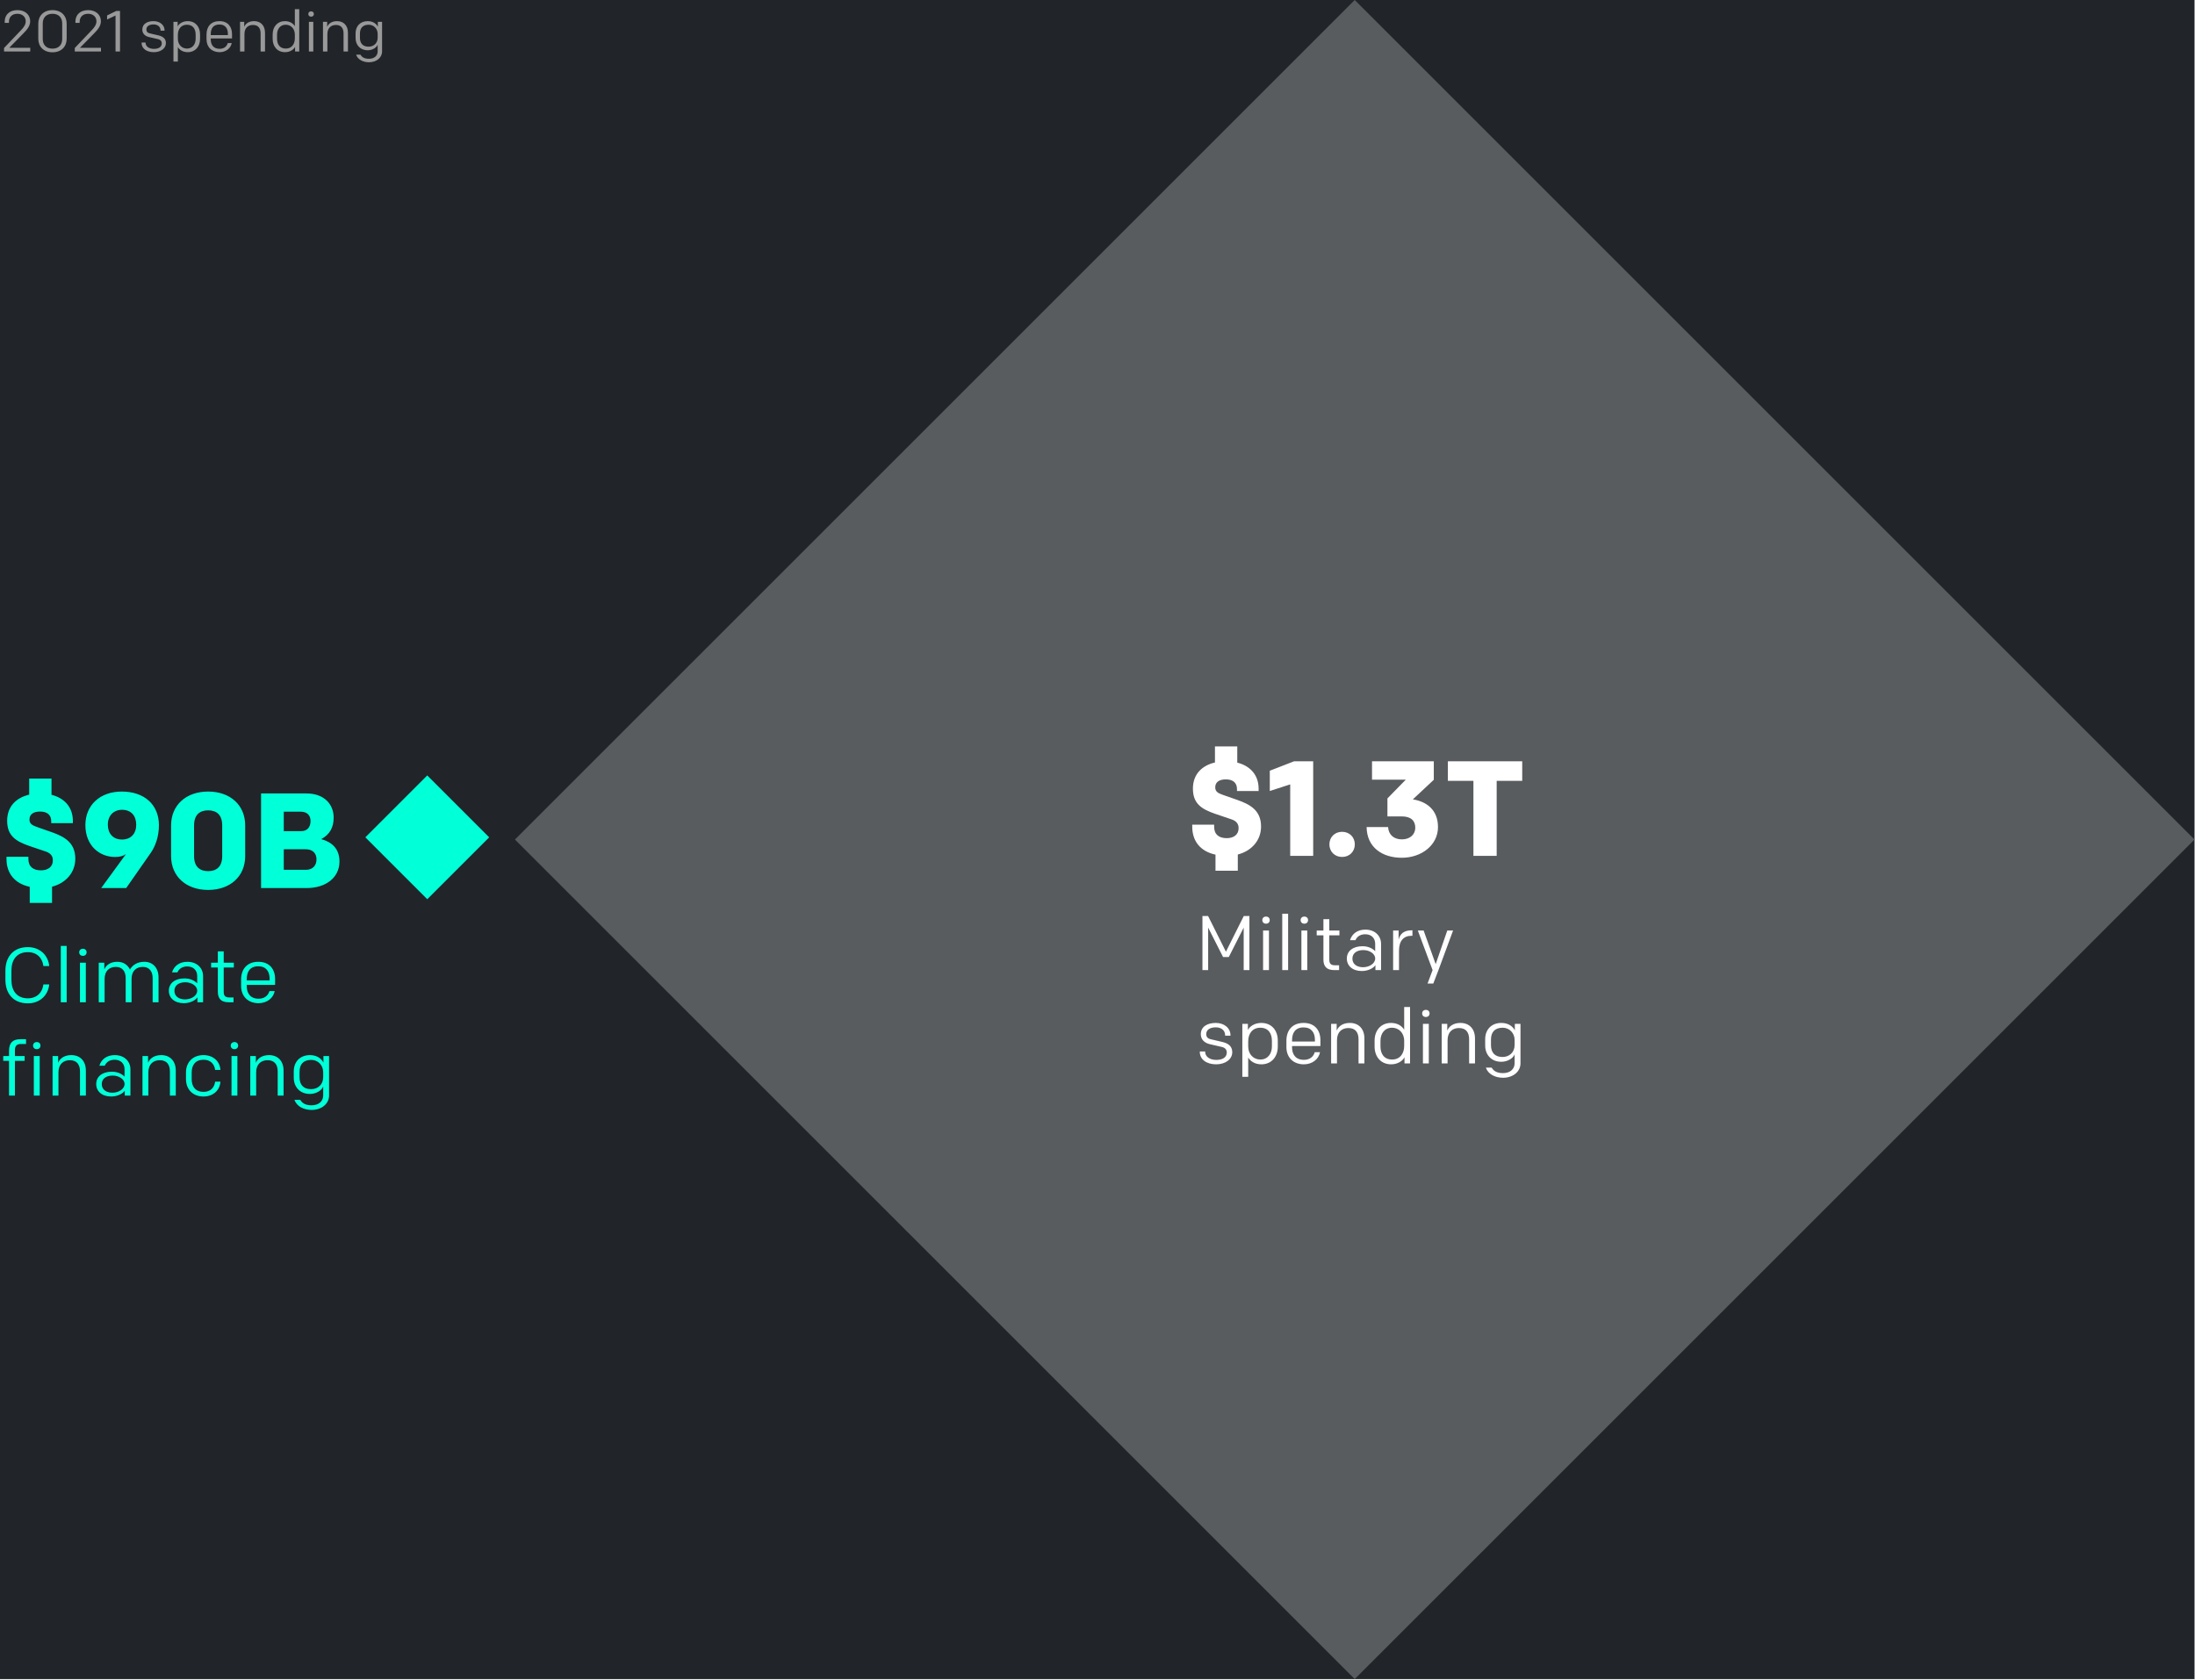
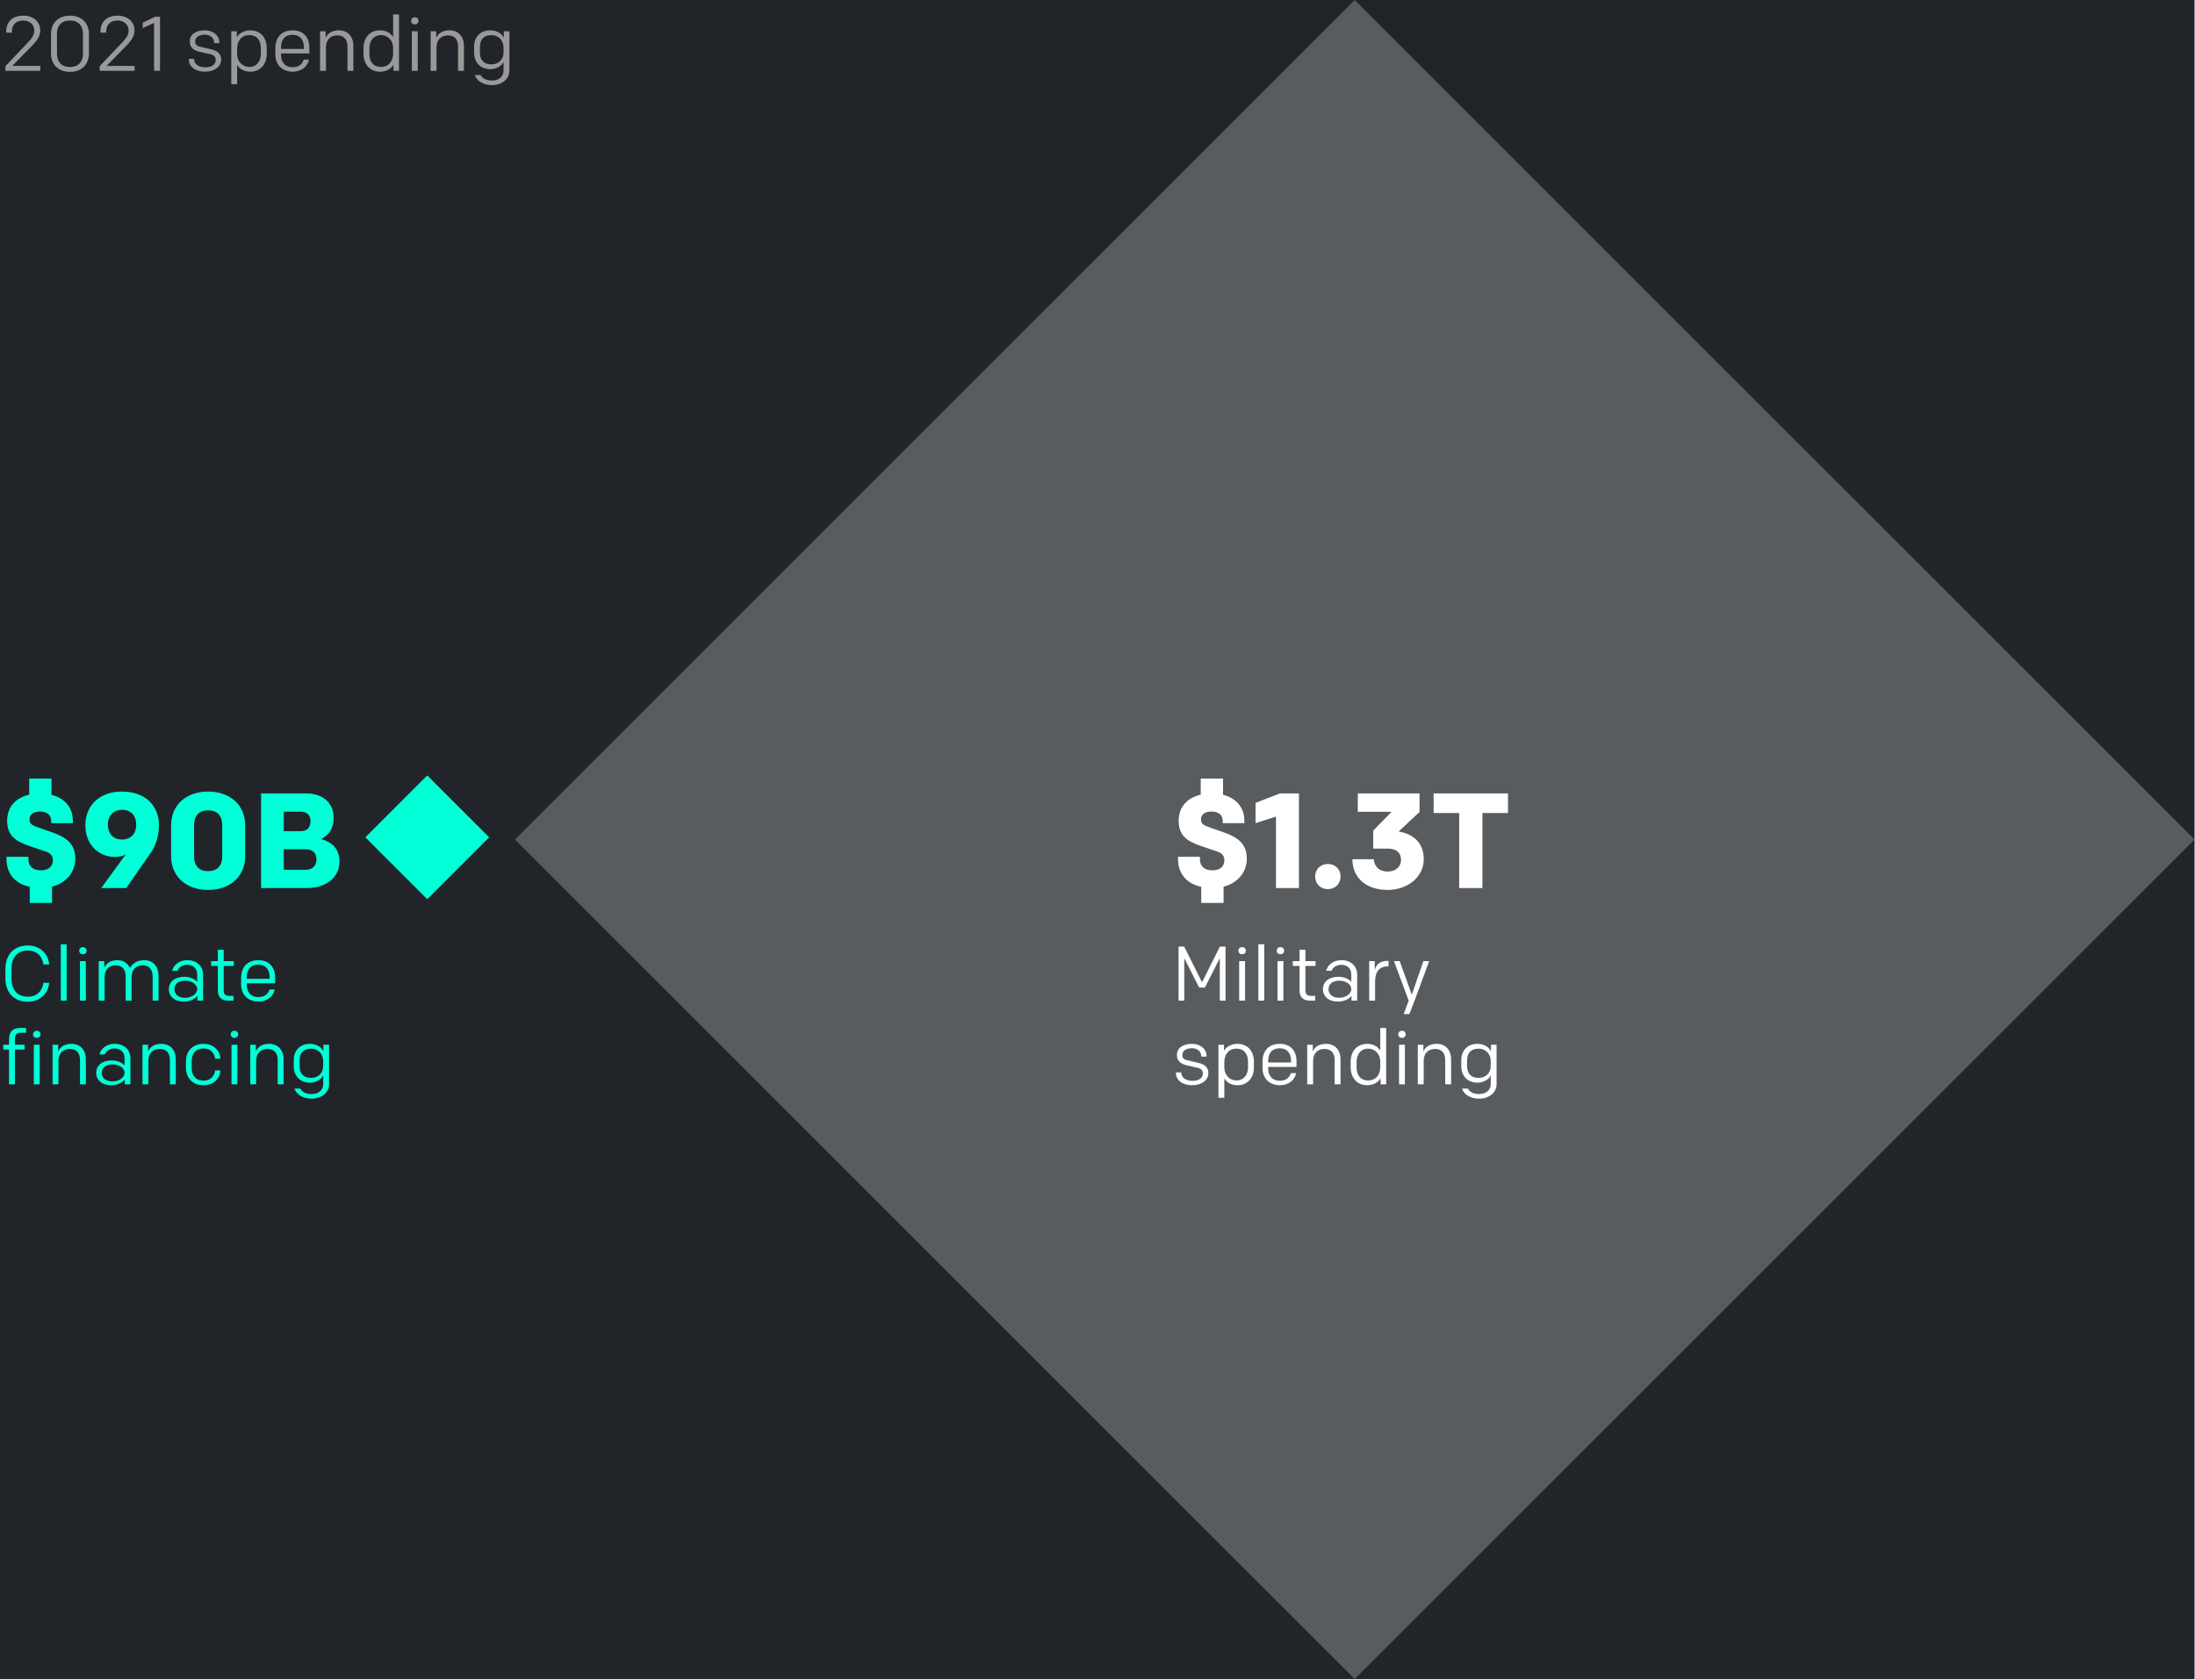
<svg xmlns="http://www.w3.org/2000/svg" width="682" height="522" fill="none">
  <path fill="#212529" d="M0 0h681.847v521.847H0z" />
  <path fill="#01FFD8" d="m132.751 241 19.239 19.239-19.239 19.239-19.239-19.239z" />
  <path fill="#595C5F" d="m420.923 0 260.923 260.923-260.923 260.923L160 260.923z" />
-   <path fill="#fff" d="M391.817 256.886c0 4.326-2.982 7.602-7.224 8.694v5.04h-6.93v-4.998c-4.662-1.008-7.224-4.158-7.224-8.694v-.63h6.804v.672c0 2.352 1.47 3.528 3.906 3.528 2.184 0 3.696-1.092 3.696-3.108 0-1.344-.714-2.226-2.184-2.73l-5.082-1.722c-4.41-1.512-6.93-3.276-6.93-7.854 0-4.536 2.898-7.182 6.846-8.106v-4.998h6.93v5.04c3.99 1.008 6.636 3.822 6.636 8.106v.714h-6.72v-.588c0-1.932-1.218-3.024-3.444-3.024-2.016 0-3.318.798-3.318 2.478 0 1.344.924 1.806 2.184 2.268l4.788 1.68c3.906 1.386 7.266 3.234 7.266 8.232ZM408.016 266h-7.14v-22.218l-6.342 2.058v-6.3l7.56-2.94h5.922V266Zm5.036-3.57c0-2.226 1.638-3.906 3.948-3.906s3.948 1.68 3.948 3.906-1.638 3.906-3.948 3.906-3.948-1.68-3.948-3.906Zm13.243-20.118V236.6h19.194v5.754l-6.51 6.09c4.032.63 7.812 3.066 7.812 8.61s-5.04 9.534-11.256 9.534c-6.006 0-10.836-3.192-10.92-9.534h6.678c.126 2.31 1.722 3.822 4.284 3.822 2.604 0 4.158-1.596 4.158-3.612 0-2.184-1.344-3.528-4.2-3.528h-4.452v-5.586l5.712-5.838h-10.5Zm23.569-5.712h23.1v6.09h-7.938V266h-7.224v-23.31h-7.938v-6.09Z" />
+   <path fill="#fff" d="M387.394 266.886c0 4.326-2.982 7.602-7.224 8.694v5.04h-6.93v-4.998c-4.662-1.008-7.224-4.158-7.224-8.694v-.63h6.804v.672c0 2.352 1.47 3.528 3.906 3.528 2.184 0 3.696-1.092 3.696-3.108 0-1.344-.714-2.226-2.184-2.73l-5.082-1.722c-4.41-1.512-6.93-3.276-6.93-7.854 0-4.536 2.898-7.182 6.846-8.106v-4.998h6.93v5.04c3.99 1.008 6.636 3.822 6.636 8.106v.714h-6.72v-.588c0-1.932-1.218-3.024-3.444-3.024-2.016 0-3.318.798-3.318 2.478 0 1.344.924 1.806 2.184 2.268l4.788 1.68c3.906 1.386 7.266 3.234 7.266 8.232ZM403.593 276h-7.14v-22.218l-6.342 2.058v-6.3l7.56-2.94h5.922V276Zm5.035-3.57c0-2.226 1.638-3.906 3.948-3.906s3.948 1.68 3.948 3.906-1.638 3.906-3.948 3.906-3.948-1.68-3.948-3.906Zm13.244-20.118V246.6h19.194v5.754l-6.51 6.09c4.032.63 7.812 3.066 7.812 8.61s-5.04 9.534-11.256 9.534c-6.006 0-10.836-3.192-10.92-9.534h6.678c.126 2.31 1.722 3.822 4.284 3.822 2.604 0 4.158-1.596 4.158-3.612 0-2.184-1.344-3.528-4.2-3.528h-4.452v-5.586l5.712-5.838h-10.5Zm23.569-5.712h23.1v6.09h-7.938V276h-7.224v-23.31h-7.938v-6.09Z" />
  <path fill="#01FFD8" d="M23.394 266.886c0 4.326-2.982 7.602-7.224 8.694v5.04H9.24v-4.998c-4.662-1.008-7.224-4.158-7.224-8.694v-.63H8.82v.672c0 2.352 1.47 3.528 3.906 3.528 2.184 0 3.696-1.092 3.696-3.108 0-1.344-.714-2.226-2.184-2.73l-5.082-1.722c-4.41-1.512-6.93-3.276-6.93-7.854 0-4.536 2.898-7.182 6.846-8.106v-4.998h6.93v5.04c3.99 1.008 6.636 3.822 6.636 8.106v.714h-6.72v-.588c0-1.932-1.218-3.024-3.444-3.024-2.016 0-3.318.798-3.318 2.478 0 1.344.924 1.806 2.184 2.268l4.788 1.68c3.906 1.386 7.266 3.234 7.266 8.232ZM39.214 276h-7.77l7.686-10.542c-.966.63-1.89.882-3.402.882-4.872 0-9.198-3.57-9.198-9.912 0-6.174 4.537-10.416 11.298-10.416 7.014 0 11.55 4.074 11.55 10.458 0 3.696-1.175 6.678-2.603 8.694L39.215 276Zm-1.301-15.078c2.772 0 4.41-1.848 4.41-4.578 0-2.646-1.428-4.662-4.41-4.662-2.646 0-4.41 1.848-4.41 4.62 0 2.688 1.553 4.62 4.41 4.62Zm26.758 15.666c-6.889 0-11.509-4.242-11.509-10.5v-9.576c0-6.258 4.62-10.5 11.509-10.5 6.887 0 11.507 4.242 11.507 10.5v9.576c0 6.258-4.62 10.5-11.507 10.5Zm4.367-20.076c0-3.234-1.721-4.662-4.367-4.662-2.647 0-4.369 1.428-4.369 4.662v9.576c0 3.234 1.723 4.662 4.369 4.662 2.645 0 4.367-1.428 4.367-4.662v-9.576Zm36.438 11.256c0 5.04-4.326 8.232-10.122 8.232H81.116v-29.4h14.07c5.544 0 8.484 3.36 8.484 7.518 0 3.108-1.26 5.292-3.864 6.678 3.192.882 5.67 2.856 5.67 6.972Zm-7.14-.672c0-1.974-1.26-3.15-3.36-3.15h-6.804v6.384h6.93c2.058 0 3.234-1.344 3.234-3.234Zm-10.164-8.778h5.376c1.89 0 2.94-1.218 2.94-3.15 0-1.806-1.134-2.898-3.024-2.898h-5.292v6.048Z" />
-   <path fill="#fff" d="M388.199 284.7v16.8h-1.776v-13.2l-4.632 9.144h-1.776l-4.632-9.144v13.2h-1.776v-16.8h1.752l5.544 11.088 5.544-11.088h1.752Zm4.249 16.8v-12.288h1.824V301.5h-1.824Zm-.24-15.528c0-.648.456-1.104 1.152-1.104s1.152.456 1.152 1.104c0 .648-.456 1.104-1.152 1.104s-1.152-.456-1.152-1.104Zm6.194 15.528v-17.52h1.824v17.52h-1.824Zm5.953 0v-12.288h1.824V301.5h-1.824Zm-.24-15.528c0-.648.456-1.104 1.152-1.104s1.152.456 1.152 1.104c0 .648-.456 1.104-1.152 1.104s-1.152-.456-1.152-1.104Zm11.953 15.528h-1.536c-2.352 0-3.336-1.176-3.336-3.264V290.7h-2.088v-1.488h2.088v-3.528h1.824v3.528h3.144v1.488h-3.144v7.536c0 1.248.456 1.776 1.824 1.776h1.224v1.488Zm13.036 0h-1.752v-1.536c-.528.864-2.184 1.824-4.224 1.824-2.904 0-4.656-1.632-4.656-3.864 0-2.376 1.944-3.84 4.872-3.84 1.944 0 3.24.816 3.936 1.536v-2.28c0-1.68-1.104-2.976-3.072-2.976-1.56 0-2.568.72-3.072 1.848h-1.68c.624-2.04 2.352-3.288 4.776-3.288 3.048 0 4.872 1.992 4.872 4.416v8.16Zm-5.592-.888c1.92 0 3.768-1.128 3.768-2.712 0-1.536-1.824-2.616-3.672-2.616-2.04 0-3.408.96-3.408 2.664 0 1.704 1.416 2.664 3.312 2.664Zm9.34.888v-12.288h1.704v2.832c.456-1.896 1.776-2.904 4.008-2.904h.288v1.704h-.36c-2.328 0-3.816 1.536-3.816 4.632v6.024h-1.824Zm12.48 4.176h-1.776l1.56-4.176-4.584-12.288h1.8l3.744 10.44 3.6-10.44h1.8L446.94 301.5l-1.608 4.176Zm-67.453 25.112c-2.976 0-5.088-1.488-5.088-3.864v-.12h1.656v.072c0 1.536 1.44 2.544 3.456 2.544 1.896 0 3.264-.744 3.264-2.328 0-.864-.552-1.488-1.536-1.704l-3.648-.84c-1.824-.408-2.88-1.512-2.88-3.12 0-2.304 1.944-3.504 4.656-3.504 2.568 0 4.56 1.56 4.56 3.84v.12h-1.656v-.072c0-1.512-1.104-2.52-2.928-2.52-1.704 0-2.952.72-2.952 2.088 0 .84.408 1.368 1.296 1.584l3.768.888c1.896.456 3.024 1.392 3.024 3.168 0 2.184-2.112 3.768-4.992 3.768Zm9.945 3.888H386v-16.464h1.728v1.92c.528-1.128 2.112-2.208 4.152-2.208 3.288 0 5.136 2.376 5.136 5.496v1.872c0 3.192-1.992 5.496-5.088 5.496-1.92 0-3.36-.864-4.104-2.112v6Zm7.368-9.456v-1.728c0-2.256-1.08-4.08-3.624-4.08-2.424 0-3.744 1.848-3.744 4.224v1.584c0 2.52 1.728 4.08 3.768 4.08 2.328 0 3.6-1.824 3.6-4.08Zm9.929 5.568c-3.192 0-5.424-2.04-5.424-5.352v-1.968c0-3.336 1.896-5.544 5.352-5.544 3.504 0 5.208 2.328 5.208 5.352v1.824h-8.808v.432c0 2.136 1.104 3.864 3.672 3.864 1.848 0 2.976-.984 3.384-2.376h1.632c-.408 2.208-2.448 3.768-5.016 3.768Zm-3.672-7.464v.384h7.104v-.576c0-2.184-1.104-3.816-3.504-3.816-2.64 0-3.6 1.752-3.6 4.008Zm12.137 7.176v-12.288h1.728v2.088c.576-1.392 1.968-2.376 4.104-2.376 2.76 0 4.512 1.872 4.512 4.824v7.752h-1.824v-7.488c0-2.088-.936-3.504-3.144-3.504-2.016 0-3.552 1.224-3.552 3.768v7.224h-1.824Zm22.702-17.52h1.824v17.52h-1.728v-1.92c-.528 1.128-2.112 2.208-4.152 2.208-3.24 0-5.136-2.424-5.136-5.496v-1.872c0-3.192 1.992-5.496 5.088-5.496 1.92 0 3.36.864 4.104 2.112v-7.056Zm-7.368 10.512v1.728c0 2.256 1.08 4.08 3.624 4.08 2.424 0 3.744-1.848 3.744-4.224v-1.584c0-2.52-1.728-4.08-3.768-4.08-2.328 0-3.6 1.824-3.6 4.08Zm13.192 7.008v-12.288h1.824V330.5h-1.824Zm-.24-15.528c0-.648.456-1.104 1.152-1.104s1.152.456 1.152 1.104c0 .648-.456 1.104-1.152 1.104s-1.152-.456-1.152-1.104Zm6.074 15.528v-12.288h1.728v2.088c.576-1.392 1.968-2.376 4.104-2.376 2.76 0 4.512 1.872 4.512 4.824v7.752h-1.824v-7.488c0-2.088-.936-3.504-3.144-3.504-2.016 0-3.552 1.224-3.552 3.768v7.224h-1.824Zm19.053 4.464c-2.448 0-4.656-1.128-5.328-3.144h1.8c.672 1.176 1.848 1.704 3.528 1.704 2.136 0 3.6-1.2 3.6-3.072v-2.784c-.384 1.128-2.064 2.328-4.128 2.328-3.192 0-5.016-2.28-5.016-5.016v-2.04c0-2.784 1.8-5.016 5.04-5.016 2.304 0 3.672 1.248 4.176 2.328v-2.04h1.752V330.5c0 2.544-2.304 4.464-5.424 4.464Zm-.168-6.456c2.088 0 3.768-1.392 3.768-3.72v-1.584c0-2.088-1.584-3.792-3.696-3.792-2.4 0-3.648 1.32-3.648 3.672v1.752c0 2.304 1.224 3.672 3.576 3.672Z" />
-   <path fill="#01FFD8" d="M8.664 311.836c-4.632 0-6.984-3.144-6.984-7.32v-2.832c0-4.176 2.352-7.32 6.984-7.32 3.888 0 6.36 2.712 6.624 5.88h-1.8c-.288-2.304-1.824-4.32-4.848-4.32-3.432 0-5.088 2.4-5.088 5.688v2.976c0 3.288 1.656 5.688 5.088 5.688 3.024 0 4.56-2.016 4.848-4.32h1.8c-.264 3.168-2.736 5.88-6.624 5.88Zm10.228-.336v-17.52h1.824v17.52h-1.824Zm5.953 0v-12.288h1.824V311.5h-1.824Zm-.24-15.528c0-.648.456-1.104 1.152-1.104s1.152.456 1.152 1.104c0 .648-.456 1.104-1.152 1.104s-1.152-.456-1.152-1.104Zm6.073 15.528v-12.288h1.728v2.088c.576-1.392 1.92-2.376 4.056-2.376 1.824 0 3.216.912 3.912 2.4.84-1.44 2.328-2.4 4.464-2.4 2.688 0 4.416 1.92 4.416 4.824v7.752H47.43v-7.488c0-2.088-1.032-3.504-3.048-3.504s-3.504 1.224-3.504 3.768v7.224h-1.824v-7.488c0-2.088-1.032-3.504-3.048-3.504s-3.504 1.224-3.504 3.768v7.224h-1.824Zm32.416 0h-1.752v-1.536c-.528.864-2.184 1.824-4.224 1.824-2.904 0-4.656-1.632-4.656-3.864 0-2.376 1.944-3.84 4.872-3.84 1.944 0 3.24.816 3.936 1.536v-2.28c0-1.68-1.104-2.976-3.072-2.976-1.56 0-2.568.72-3.072 1.848h-1.68c.624-2.04 2.352-3.288 4.776-3.288 3.048 0 4.872 1.992 4.872 4.416v8.16Zm-5.592-.888c1.92 0 3.768-1.128 3.768-2.712 0-1.536-1.824-2.616-3.672-2.616-2.04 0-3.408.96-3.408 2.664 0 1.704 1.416 2.664 3.312 2.664Zm15.056.888h-1.536c-2.352 0-3.336-1.176-3.336-3.264V300.7h-2.088v-1.488h2.088v-3.528h1.824v3.528h3.144v1.488H69.51v7.536c0 1.248.456 1.776 1.824 1.776h1.224v1.488Zm7.78.288c-3.192 0-5.424-2.04-5.424-5.352v-1.968c0-3.336 1.896-5.544 5.352-5.544 3.504 0 5.208 2.328 5.208 5.352v1.824h-8.808v.432c0 2.136 1.104 3.864 3.672 3.864 1.848 0 2.976-.984 3.384-2.376h1.632c-.408 2.208-2.448 3.768-5.016 3.768Zm-3.672-7.464v.384h7.104v-.576c0-2.184-1.104-3.816-3.504-3.816-2.64 0-3.6 1.752-3.6 4.008ZM2.808 340.5v-10.8h-1.8v-1.488h1.8v-1.632c0-2.376 1.056-3.6 3.552-3.6h1.728v1.488H6.504c-1.296 0-1.872.6-1.872 1.968v1.776h3.024v1.488H4.632v10.8H2.808Zm7.704 0v-12.288h1.824V340.5h-1.824Zm-.24-15.528c0-.648.456-1.104 1.152-1.104s1.152.456 1.152 1.104c0 .648-.456 1.104-1.152 1.104s-1.152-.456-1.152-1.104Zm6.063 15.528v-12.288h1.728v2.088c.576-1.392 1.968-2.376 4.104-2.376 2.76 0 4.512 1.872 4.512 4.824v7.752h-1.824v-7.488c0-2.088-.936-3.504-3.144-3.504-2.016 0-3.552 1.224-3.552 3.768v7.224h-1.824Zm24.189 0h-1.752v-1.536c-.528.864-2.184 1.824-4.224 1.824-2.904 0-4.656-1.632-4.656-3.864 0-2.376 1.944-3.84 4.872-3.84 1.944 0 3.24.816 3.936 1.536v-2.28c0-1.68-1.104-2.976-3.072-2.976-1.56 0-2.568.72-3.072 1.848h-1.68c.624-2.04 2.352-3.288 4.776-3.288 3.048 0 4.872 1.992 4.872 4.416v8.16Zm-5.592-.888c1.92 0 3.768-1.128 3.768-2.712 0-1.536-1.824-2.616-3.672-2.616-2.04 0-3.408.96-3.408 2.664 0 1.704 1.416 2.664 3.312 2.664Zm9.34.888v-12.288H46v2.088c.576-1.392 1.968-2.376 4.104-2.376 2.76 0 4.512 1.872 4.512 4.824v7.752h-1.824v-7.488c0-2.088-.936-3.504-3.144-3.504-2.016 0-3.552 1.224-3.552 3.768v7.224h-1.824Zm18.958.288c-3.408 0-5.448-2.304-5.448-5.4v-2.064c0-3.096 2.04-5.4 5.448-5.4 3.096 0 5.111 2.016 5.256 4.608h-1.633c-.24-1.656-1.271-3.168-3.6-3.168-2.52 0-3.696 1.632-3.696 3.936v2.112c0 2.304 1.176 3.936 3.697 3.936 2.328 0 3.36-1.512 3.6-3.168h1.632c-.145 2.592-2.16 4.608-5.257 4.608Zm8.701-.288v-12.288h1.824V340.5h-1.824Zm-.24-15.528c0-.648.456-1.104 1.152-1.104s1.152.456 1.152 1.104c0 .648-.456 1.104-1.152 1.104s-1.152-.456-1.152-1.104Zm6.073 15.528v-12.288h1.728v2.088c.576-1.392 1.968-2.376 4.104-2.376 2.76 0 4.512 1.872 4.512 4.824v7.752h-1.824v-7.488c0-2.088-.936-3.504-3.144-3.504-2.016 0-3.552 1.224-3.552 3.768v7.224h-1.824Zm19.054 4.464c-2.448 0-4.656-1.128-5.328-3.144h1.8c.672 1.176 1.848 1.704 3.528 1.704 2.136 0 3.6-1.2 3.6-3.072v-2.784c-.384 1.128-2.064 2.328-4.128 2.328-3.192 0-5.016-2.28-5.016-5.016v-2.04c0-2.784 1.8-5.016 5.04-5.016 2.304 0 3.672 1.248 4.176 2.328v-2.04h1.752V340.5c0 2.544-2.304 4.464-5.424 4.464Zm-.168-6.456c2.088 0 3.768-1.392 3.768-3.72v-1.584c0-2.088-1.584-3.792-3.696-3.792-2.4 0-3.648 1.32-3.648 3.672v1.752c0 2.304 1.224 3.672 3.576 3.672Z" />
-   <path fill="#999" d="M1.26 16v-1.08l5.328-5.598c.882-.918 1.404-1.746 1.404-2.718 0-1.404-1.098-2.322-2.574-2.322-1.602 0-2.646.918-2.646 2.538v.288H1.458v-.342c0-2.304 1.62-3.618 3.96-3.618 2.286 0 3.96 1.35 3.96 3.456 0 1.53-1.062 2.7-2.07 3.726l-4.446 4.536h6.534V16H1.26Zm15.045.252c-2.772 0-4.41-1.8-4.41-4.194V7.342c0-2.394 1.638-4.194 4.41-4.194 2.772 0 4.41 1.8 4.41 4.194v4.716c0 2.394-1.638 4.194-4.41 4.194Zm0-1.134c1.962 0 3.024-1.224 3.024-3.006V7.288c0-1.782-1.062-3.006-3.024-3.006S13.28 5.506 13.28 7.288v4.824c0 1.782 1.062 3.006 3.024 3.006Zm6.928.882v-1.08l5.328-5.598c.882-.918 1.404-1.746 1.404-2.718 0-1.404-1.098-2.322-2.574-2.322-1.602 0-2.646.918-2.646 2.538v.288H23.43v-.342c0-2.304 1.62-3.618 3.96-3.618 2.286 0 3.96 1.35 3.96 3.456 0 1.53-1.062 2.7-2.07 3.726l-4.446 4.536h6.534V16h-8.136Zm12.666 0V4.822L33.27 6.064v-1.26L36.133 3.4h1.152V16h-1.386Zm11.904.216c-2.232 0-3.816-1.116-3.816-2.898v-.09h1.242v.054c0 1.152 1.08 1.908 2.592 1.908 1.422 0 2.448-.558 2.448-1.746 0-.648-.414-1.116-1.152-1.278l-2.736-.63c-1.368-.306-2.16-1.134-2.16-2.34 0-1.728 1.458-2.628 3.492-2.628 1.926 0 3.42 1.17 3.42 2.88v.09H49.89v-.054c0-1.134-.828-1.89-2.196-1.89-1.278 0-2.214.54-2.214 1.566 0 .63.306 1.026.972 1.188l2.826.666c1.422.342 2.268 1.044 2.268 2.376 0 1.638-1.584 2.826-3.744 2.826Zm7.459 2.916h-1.368V6.784h1.296v1.44c.396-.846 1.584-1.656 3.114-1.656 2.465 0 3.852 1.782 3.852 4.122v1.404c0 2.394-1.495 4.122-3.816 4.122-1.44 0-2.52-.648-3.079-1.584v4.5Zm5.526-7.092v-1.296c0-1.692-.81-3.06-2.718-3.06-1.819 0-2.809 1.386-2.809 3.168v1.188c0 1.89 1.296 3.06 2.826 3.06 1.746 0 2.7-1.368 2.7-3.06Zm7.446 4.176c-2.394 0-4.068-1.53-4.068-4.014v-1.476c0-2.502 1.422-4.158 4.014-4.158 2.628 0 3.906 1.746 3.906 4.014v1.368H65.48v.324c0 1.602.828 2.898 2.754 2.898 1.386 0 2.232-.738 2.538-1.782h1.224c-.306 1.656-1.836 2.826-3.762 2.826Zm-2.754-5.598v.288h5.328v-.432c0-1.638-.828-2.862-2.628-2.862-1.98 0-2.7 1.314-2.7 3.006ZM74.583 16V6.784h1.296V8.35c.432-1.044 1.476-1.782 3.078-1.782 2.07 0 3.384 1.404 3.384 3.618V16h-1.368v-5.616c0-1.566-.702-2.628-2.358-2.628-1.512 0-2.664.918-2.664 2.826V16h-1.368ZM91.609 2.86h1.368V16h-1.296v-1.44c-.396.846-1.584 1.656-3.114 1.656-2.43 0-3.852-1.818-3.852-4.122V10.69c0-2.394 1.494-4.122 3.816-4.122 1.44 0 2.52.648 3.078 1.584V2.86Zm-5.526 7.884v1.296c0 1.692.81 3.06 2.718 3.06 1.818 0 2.808-1.386 2.808-3.168v-1.188c0-1.89-1.296-3.06-2.826-3.06-1.746 0-2.7 1.368-2.7 3.06ZM95.978 16V6.784h1.368V16h-1.368Zm-.18-11.646c0-.486.342-.828.864-.828s.864.342.864.828c0 .486-.342.828-.864.828s-.864-.342-.864-.828ZM100.353 16V6.784h1.296V8.35c.432-1.044 1.476-1.782 3.078-1.782 2.07 0 3.384 1.404 3.384 3.618V16h-1.368v-5.616c0-1.566-.702-2.628-2.358-2.628-1.512 0-2.664.918-2.664 2.826V16h-1.368Zm14.29 3.348c-1.836 0-3.492-.846-3.996-2.358h1.35c.504.882 1.386 1.278 2.646 1.278 1.602 0 2.7-.9 2.7-2.304v-2.088c-.288.846-1.548 1.746-3.096 1.746-2.394 0-3.762-1.71-3.762-3.762v-1.53c0-2.088 1.35-3.762 3.78-3.762 1.728 0 2.754.936 3.132 1.746v-1.53h1.314V16c0 1.908-1.728 3.348-4.068 3.348Zm-.126-4.842c1.566 0 2.826-1.044 2.826-2.79v-1.188c0-1.566-1.188-2.844-2.772-2.844-1.8 0-2.736.99-2.736 2.754v1.314c0 1.728.918 2.754 2.682 2.754Z" />
+   <path fill="#fff" d="M380.776 294.2V311H379v-13.2l-4.632 9.144h-1.776l-4.632-9.144V311h-1.776v-16.8h1.752l5.544 11.088 5.544-11.088h1.752Zm4.249 16.8v-12.288h1.824V311h-1.824Zm-.24-15.528c0-.648.456-1.104 1.152-1.104s1.152.456 1.152 1.104c0 .648-.456 1.104-1.152 1.104s-1.152-.456-1.152-1.104ZM390.978 311v-17.52h1.824V311h-1.824Zm5.953 0v-12.288h1.824V311h-1.824Zm-.24-15.528c0-.648.456-1.104 1.152-1.104s1.152.456 1.152 1.104c0 .648-.456 1.104-1.152 1.104s-1.152-.456-1.152-1.104ZM408.644 311h-1.536c-2.352 0-3.336-1.176-3.336-3.264V300.2h-2.088v-1.488h2.088v-3.528h1.824v3.528h3.144v1.488h-3.144v7.536c0 1.248.456 1.776 1.824 1.776h1.224V311Zm13.036 0h-1.752v-1.536c-.528.864-2.184 1.824-4.224 1.824-2.904 0-4.656-1.632-4.656-3.864 0-2.376 1.944-3.84 4.872-3.84 1.944 0 3.24.816 3.936 1.536v-2.28c0-1.68-1.104-2.976-3.072-2.976-1.56 0-2.568.72-3.072 1.848h-1.68c.624-2.04 2.352-3.288 4.776-3.288 3.048 0 4.872 1.992 4.872 4.416V311Zm-5.592-.888c1.92 0 3.768-1.128 3.768-2.712 0-1.536-1.824-2.616-3.672-2.616-2.04 0-3.408.96-3.408 2.664 0 1.704 1.416 2.664 3.312 2.664Zm9.34.888v-12.288h1.704v2.832c.456-1.896 1.776-2.904 4.008-2.904h.288v1.704h-.36c-2.328 0-3.816 1.536-3.816 4.632V311h-1.824Zm12.48 4.176h-1.776l1.56-4.176-4.584-12.288h1.8l3.744 10.44 3.6-10.44h1.8L439.516 311l-1.608 4.176Zm-67.452 22.112c-2.976 0-5.088-1.488-5.088-3.864v-.12h1.656v.072c0 1.536 1.44 2.544 3.456 2.544 1.896 0 3.264-.744 3.264-2.328 0-.864-.552-1.488-1.536-1.704l-3.648-.84c-1.824-.408-2.88-1.512-2.88-3.12 0-2.304 1.944-3.504 4.656-3.504 2.568 0 4.56 1.56 4.56 3.84v.12h-1.656v-.072c0-1.512-1.104-2.52-2.928-2.52-1.704 0-2.952.72-2.952 2.088 0 .84.408 1.368 1.296 1.584l3.768.888c1.896.456 3.024 1.392 3.024 3.168 0 2.184-2.112 3.768-4.992 3.768Zm9.945 3.888h-1.824v-16.464h1.728v1.92c.528-1.128 2.112-2.208 4.152-2.208 3.288 0 5.136 2.376 5.136 5.496v1.872c0 3.192-1.992 5.496-5.088 5.496-1.92 0-3.36-.864-4.104-2.112v6Zm7.368-9.456v-1.728c0-2.256-1.08-4.08-3.624-4.08-2.424 0-3.744 1.848-3.744 4.224v1.584c0 2.52 1.728 4.08 3.768 4.08 2.328 0 3.6-1.824 3.6-4.08Zm9.929 5.568c-3.192 0-5.424-2.04-5.424-5.352v-1.968c0-3.336 1.896-5.544 5.352-5.544 3.504 0 5.208 2.328 5.208 5.352v1.824h-8.808v.432c0 2.136 1.104 3.864 3.672 3.864 1.848 0 2.976-.984 3.384-2.376h1.632c-.408 2.208-2.448 3.768-5.016 3.768Zm-3.672-7.464v.384h7.104v-.576c0-2.184-1.104-3.816-3.504-3.816-2.64 0-3.6 1.752-3.6 4.008ZM406.163 337v-12.288h1.728v2.088c.576-1.392 1.968-2.376 4.104-2.376 2.76 0 4.512 1.872 4.512 4.824V337h-1.824v-7.488c0-2.088-.936-3.504-3.144-3.504-2.016 0-3.552 1.224-3.552 3.768V337h-1.824Zm22.701-17.52h1.824V337h-1.728v-1.92c-.528 1.128-2.112 2.208-4.152 2.208-3.24 0-5.136-2.424-5.136-5.496v-1.872c0-3.192 1.992-5.496 5.088-5.496 1.92 0 3.36.864 4.104 2.112v-7.056Zm-7.368 10.512v1.728c0 2.256 1.08 4.08 3.624 4.08 2.424 0 3.744-1.848 3.744-4.224v-1.584c0-2.52-1.728-4.08-3.768-4.08-2.328 0-3.6 1.824-3.6 4.08ZM434.689 337v-12.288h1.824V337h-1.824Zm-.24-15.528c0-.648.456-1.104 1.152-1.104s1.152.456 1.152 1.104c0 .648-.456 1.104-1.152 1.104s-1.152-.456-1.152-1.104ZM440.522 337v-12.288h1.728v2.088c.576-1.392 1.968-2.376 4.104-2.376 2.76 0 4.512 1.872 4.512 4.824V337h-1.824v-7.488c0-2.088-.936-3.504-3.144-3.504-2.016 0-3.552 1.224-3.552 3.768V337h-1.824Zm19.054 4.464c-2.448 0-4.656-1.128-5.328-3.144h1.8c.672 1.176 1.848 1.704 3.528 1.704 2.136 0 3.6-1.2 3.6-3.072v-2.784c-.384 1.128-2.064 2.328-4.128 2.328-3.193 0-5.016-2.28-5.016-5.016v-2.04c0-2.784 1.8-5.016 5.04-5.016 2.304 0 3.672 1.248 4.176 2.328v-2.04H465V337c0 2.544-2.304 4.464-5.424 4.464Zm-.168-6.456c2.088 0 3.768-1.392 3.768-3.72v-1.584c0-2.088-1.584-3.792-3.696-3.792-2.4 0-3.648 1.32-3.648 3.672v1.752c0 2.304 1.224 3.672 3.576 3.672Z" />
+   <path fill="#01FFD8" d="M8.664 311.336c-4.632 0-6.984-3.144-6.984-7.32v-2.832c0-4.176 2.352-7.32 6.984-7.32 3.888 0 6.36 2.712 6.624 5.88h-1.8c-.288-2.304-1.824-4.32-4.848-4.32-3.432 0-5.088 2.4-5.088 5.688v2.976c0 3.288 1.656 5.688 5.088 5.688 3.024 0 4.56-2.016 4.848-4.32h1.8c-.264 3.168-2.736 5.88-6.624 5.88ZM18.892 311v-17.52h1.824V311h-1.824Zm5.953 0v-12.288h1.824V311h-1.824Zm-.24-15.528c0-.648.456-1.104 1.152-1.104s1.152.456 1.152 1.104c0 .648-.456 1.104-1.152 1.104s-1.152-.456-1.152-1.104ZM30.678 311v-12.288h1.728v2.088c.576-1.392 1.92-2.376 4.056-2.376 1.824 0 3.216.912 3.912 2.4.84-1.44 2.328-2.4 4.464-2.4 2.688 0 4.416 1.92 4.416 4.824V311H47.43v-7.488c0-2.088-1.032-3.504-3.048-3.504s-3.504 1.224-3.504 3.768V311h-1.824v-7.488c0-2.088-1.032-3.504-3.048-3.504s-3.504 1.224-3.504 3.768V311h-1.824Zm32.416 0h-1.752v-1.536c-.528.864-2.184 1.824-4.224 1.824-2.904 0-4.656-1.632-4.656-3.864 0-2.376 1.944-3.84 4.872-3.84 1.944 0 3.24.816 3.936 1.536v-2.28c0-1.68-1.104-2.976-3.072-2.976-1.56 0-2.568.72-3.072 1.848h-1.68c.624-2.04 2.352-3.288 4.776-3.288 3.048 0 4.872 1.992 4.872 4.416V311Zm-5.592-.888c1.92 0 3.768-1.128 3.768-2.712 0-1.536-1.824-2.616-3.672-2.616-2.04 0-3.408.96-3.408 2.664 0 1.704 1.416 2.664 3.312 2.664Zm15.056.888h-1.536c-2.352 0-3.336-1.176-3.336-3.264V300.2h-2.088v-1.488h2.088v-3.528h1.824v3.528h3.144v1.488H69.51v7.536c0 1.248.456 1.776 1.824 1.776h1.224V311Zm7.78.288c-3.192 0-5.424-2.04-5.424-5.352v-1.968c0-3.336 1.896-5.544 5.352-5.544 3.504 0 5.208 2.328 5.208 5.352v1.824h-8.808v.432c0 2.136 1.104 3.864 3.672 3.864 1.848 0 2.976-.984 3.384-2.376h1.632c-.408 2.208-2.448 3.768-5.016 3.768Zm-3.672-7.464v.384h7.104v-.576c0-2.184-1.104-3.816-3.504-3.816-2.64 0-3.6 1.752-3.6 4.008ZM2.808 337v-10.8h-1.8v-1.488h1.8v-1.632c0-2.376 1.056-3.6 3.552-3.6h1.728v1.488H6.504c-1.296 0-1.872.6-1.872 1.968v1.776h3.024v1.488H4.632V337H2.808Zm7.704 0v-12.288h1.824V337h-1.824Zm-.24-15.528c0-.648.456-1.104 1.152-1.104s1.152.456 1.152 1.104c0 .648-.456 1.104-1.152 1.104s-1.152-.456-1.152-1.104ZM16.335 337v-12.288h1.728v2.088c.576-1.392 1.968-2.376 4.104-2.376 2.76 0 4.512 1.872 4.512 4.824V337h-1.824v-7.488c0-2.088-.936-3.504-3.144-3.504-2.016 0-3.552 1.224-3.552 3.768V337h-1.824Zm24.189 0h-1.752v-1.536c-.528.864-2.184 1.824-4.224 1.824-2.904 0-4.656-1.632-4.656-3.864 0-2.376 1.944-3.84 4.872-3.84 1.944 0 3.24.816 3.936 1.536v-2.28c0-1.68-1.104-2.976-3.072-2.976-1.56 0-2.568.72-3.072 1.848h-1.68c.624-2.04 2.352-3.288 4.776-3.288 3.048 0 4.872 1.992 4.872 4.416V337Zm-5.592-.888c1.92 0 3.768-1.128 3.768-2.712 0-1.536-1.824-2.616-3.672-2.616-2.04 0-3.408.96-3.408 2.664 0 1.704 1.416 2.664 3.312 2.664Zm9.34.888v-12.288H46v2.088c.576-1.392 1.968-2.376 4.104-2.376 2.76 0 4.512 1.872 4.512 4.824V337h-1.824v-7.488c0-2.088-.936-3.504-3.144-3.504-2.016 0-3.552 1.224-3.552 3.768V337h-1.824Zm18.958.288c-3.408 0-5.448-2.304-5.448-5.4v-2.064c0-3.096 2.04-5.4 5.448-5.4 3.096 0 5.111 2.016 5.256 4.608h-1.633c-.24-1.656-1.271-3.168-3.6-3.168-2.52 0-3.696 1.632-3.696 3.936v2.112c0 2.304 1.176 3.936 3.697 3.936 2.328 0 3.36-1.512 3.6-3.168h1.632c-.145 2.592-2.16 4.608-5.257 4.608ZM71.93 337v-12.288h1.824V337h-1.824Zm-.24-15.528c0-.648.456-1.104 1.152-1.104s1.152.456 1.152 1.104c0 .648-.456 1.104-1.152 1.104s-1.152-.456-1.152-1.104ZM77.764 337v-12.288h1.728v2.088c.576-1.392 1.968-2.376 4.104-2.376 2.76 0 4.512 1.872 4.512 4.824V337h-1.824v-7.488c0-2.088-.936-3.504-3.144-3.504-2.016 0-3.552 1.224-3.552 3.768V337h-1.824Zm19.054 4.464c-2.448 0-4.656-1.128-5.328-3.144h1.8c.672 1.176 1.848 1.704 3.528 1.704 2.136 0 3.6-1.2 3.6-3.072v-2.784c-.384 1.128-2.064 2.328-4.128 2.328-3.192 0-5.016-2.28-5.016-5.016v-2.04c0-2.784 1.8-5.016 5.04-5.016 2.304 0 3.672 1.248 4.176 2.328v-2.04h1.752V337c0 2.544-2.304 4.464-5.424 4.464Zm-.168-6.456c2.088 0 3.768-1.392 3.768-3.72v-1.584c0-2.088-1.584-3.792-3.696-3.792-2.4 0-3.648 1.32-3.648 3.672v1.752c0 2.304 1.224 3.672 3.576 3.672Z" />
+   <path fill="#999" d="M1.68 22v-1.44l7.104-7.464c1.176-1.224 1.872-2.328 1.872-3.624 0-1.872-1.464-3.096-3.432-3.096-2.136 0-3.528 1.224-3.528 3.384v.384H1.944v-.456c0-3.072 2.16-4.824 5.28-4.824 3.048 0 5.28 1.8 5.28 4.608 0 2.04-1.416 3.6-2.76 4.968l-5.928 6.048h8.712V22H1.68Zm20.06.336c-3.696 0-5.88-2.4-5.88-5.592v-6.288c0-3.192 2.184-5.592 5.88-5.592 3.696 0 5.88 2.4 5.88 5.592v6.288c0 3.192-2.184 5.592-5.88 5.592Zm0-1.512c2.616 0 4.032-1.632 4.032-4.008v-6.432c0-2.376-1.416-4.008-4.032-4.008s-4.032 1.632-4.032 4.008v6.432c0 2.376 1.416 4.008 4.032 4.008ZM30.977 22v-1.44l7.104-7.464c1.176-1.224 1.872-2.328 1.872-3.624 0-1.872-1.464-3.096-3.432-3.096-2.136 0-3.528 1.224-3.528 3.384v.384H31.24v-.456c0-3.072 2.16-4.824 5.28-4.824 3.048 0 5.28 1.8 5.28 4.608 0 2.04-1.416 3.6-2.76 4.968l-5.928 6.048h8.712V22H30.977Zm16.888 0V7.096l-3.504 1.656v-1.68L48.177 5.2h1.536V22h-1.848Zm15.872.288c-2.976 0-5.088-1.488-5.088-3.864v-.12h1.656v.072c0 1.536 1.44 2.544 3.456 2.544 1.896 0 3.264-.744 3.264-2.328 0-.864-.552-1.488-1.536-1.704l-3.648-.84c-1.824-.408-2.88-1.512-2.88-3.12 0-2.304 1.944-3.504 4.656-3.504 2.568 0 4.56 1.56 4.56 3.84v.12h-1.656v-.072c0-1.512-1.104-2.52-2.928-2.52-1.704 0-2.952.72-2.952 2.088 0 .84.408 1.368 1.296 1.584l3.768.888c1.896.456 3.024 1.392 3.024 3.168 0 2.184-2.112 3.768-4.992 3.768Zm9.945 3.888h-1.824V9.712h1.728v1.92c.528-1.128 2.112-2.208 4.152-2.208 3.288 0 5.136 2.376 5.136 5.496v1.872c0 3.192-1.992 5.496-5.088 5.496-1.92 0-3.36-.864-4.104-2.112v6Zm7.368-9.456v-1.728c0-2.256-1.08-4.08-3.624-4.08-2.424 0-3.744 1.848-3.744 4.224v1.584c0 2.52 1.728 4.08 3.768 4.08 2.328 0 3.6-1.824 3.6-4.08Zm9.929 5.568c-3.192 0-5.424-2.04-5.424-5.352v-1.968c0-3.336 1.896-5.544 5.352-5.544 3.504 0 5.208 2.328 5.208 5.352V16.6h-8.808v.432c0 2.136 1.104 3.864 3.672 3.864 1.848 0 2.976-.984 3.384-2.376h1.632c-.408 2.208-2.448 3.768-5.016 3.768Zm-3.672-7.464v.384h7.104v-.576c0-2.184-1.104-3.816-3.504-3.816-2.64 0-3.6 1.752-3.6 4.008ZM99.444 22V9.712h1.728V11.8c.576-1.392 1.968-2.376 4.104-2.376 2.76 0 4.512 1.872 4.512 4.824V22h-1.824v-7.488c0-2.088-.936-3.504-3.144-3.504-2.016 0-3.552 1.224-3.552 3.768V22h-1.824Zm22.701-17.52h1.824V22h-1.728v-1.92c-.528 1.128-2.112 2.208-4.152 2.208-3.24 0-5.136-2.424-5.136-5.496V14.92c0-3.192 1.992-5.496 5.088-5.496 1.92 0 3.36.864 4.104 2.112V4.48Zm-7.368 10.512v1.728c0 2.256 1.08 4.08 3.624 4.08 2.424 0 3.744-1.848 3.744-4.224v-1.584c0-2.52-1.728-4.08-3.768-4.08-2.328 0-3.6 1.824-3.6 4.08ZM127.97 22V9.712h1.824V22h-1.824Zm-.24-15.528c0-.648.456-1.104 1.152-1.104s1.152.456 1.152 1.104c0 .648-.456 1.104-1.152 1.104s-1.152-.456-1.152-1.104ZM133.803 22V9.712h1.728V11.8c.576-1.392 1.968-2.376 4.104-2.376 2.76 0 4.512 1.872 4.512 4.824V22h-1.824v-7.488c0-2.088-.936-3.504-3.144-3.504-2.016 0-3.552 1.224-3.552 3.768V22h-1.824Zm19.054 4.464c-2.448 0-4.656-1.128-5.328-3.144h1.8c.672 1.176 1.848 1.704 3.528 1.704 2.136 0 3.6-1.2 3.6-3.072v-2.784c-.384 1.128-2.064 2.328-4.128 2.328-3.192 0-5.016-2.28-5.016-5.016v-2.04c0-2.784 1.8-5.016 5.04-5.016 2.304 0 3.672 1.248 4.176 2.328v-2.04h1.752V22c0 2.544-2.304 4.464-5.424 4.464Zm-.168-6.456c2.088 0 3.768-1.392 3.768-3.72v-1.584c0-2.088-1.584-3.792-3.696-3.792-2.4 0-3.648 1.32-3.648 3.672v1.752c0 2.304 1.224 3.672 3.576 3.672Z" />
</svg>
